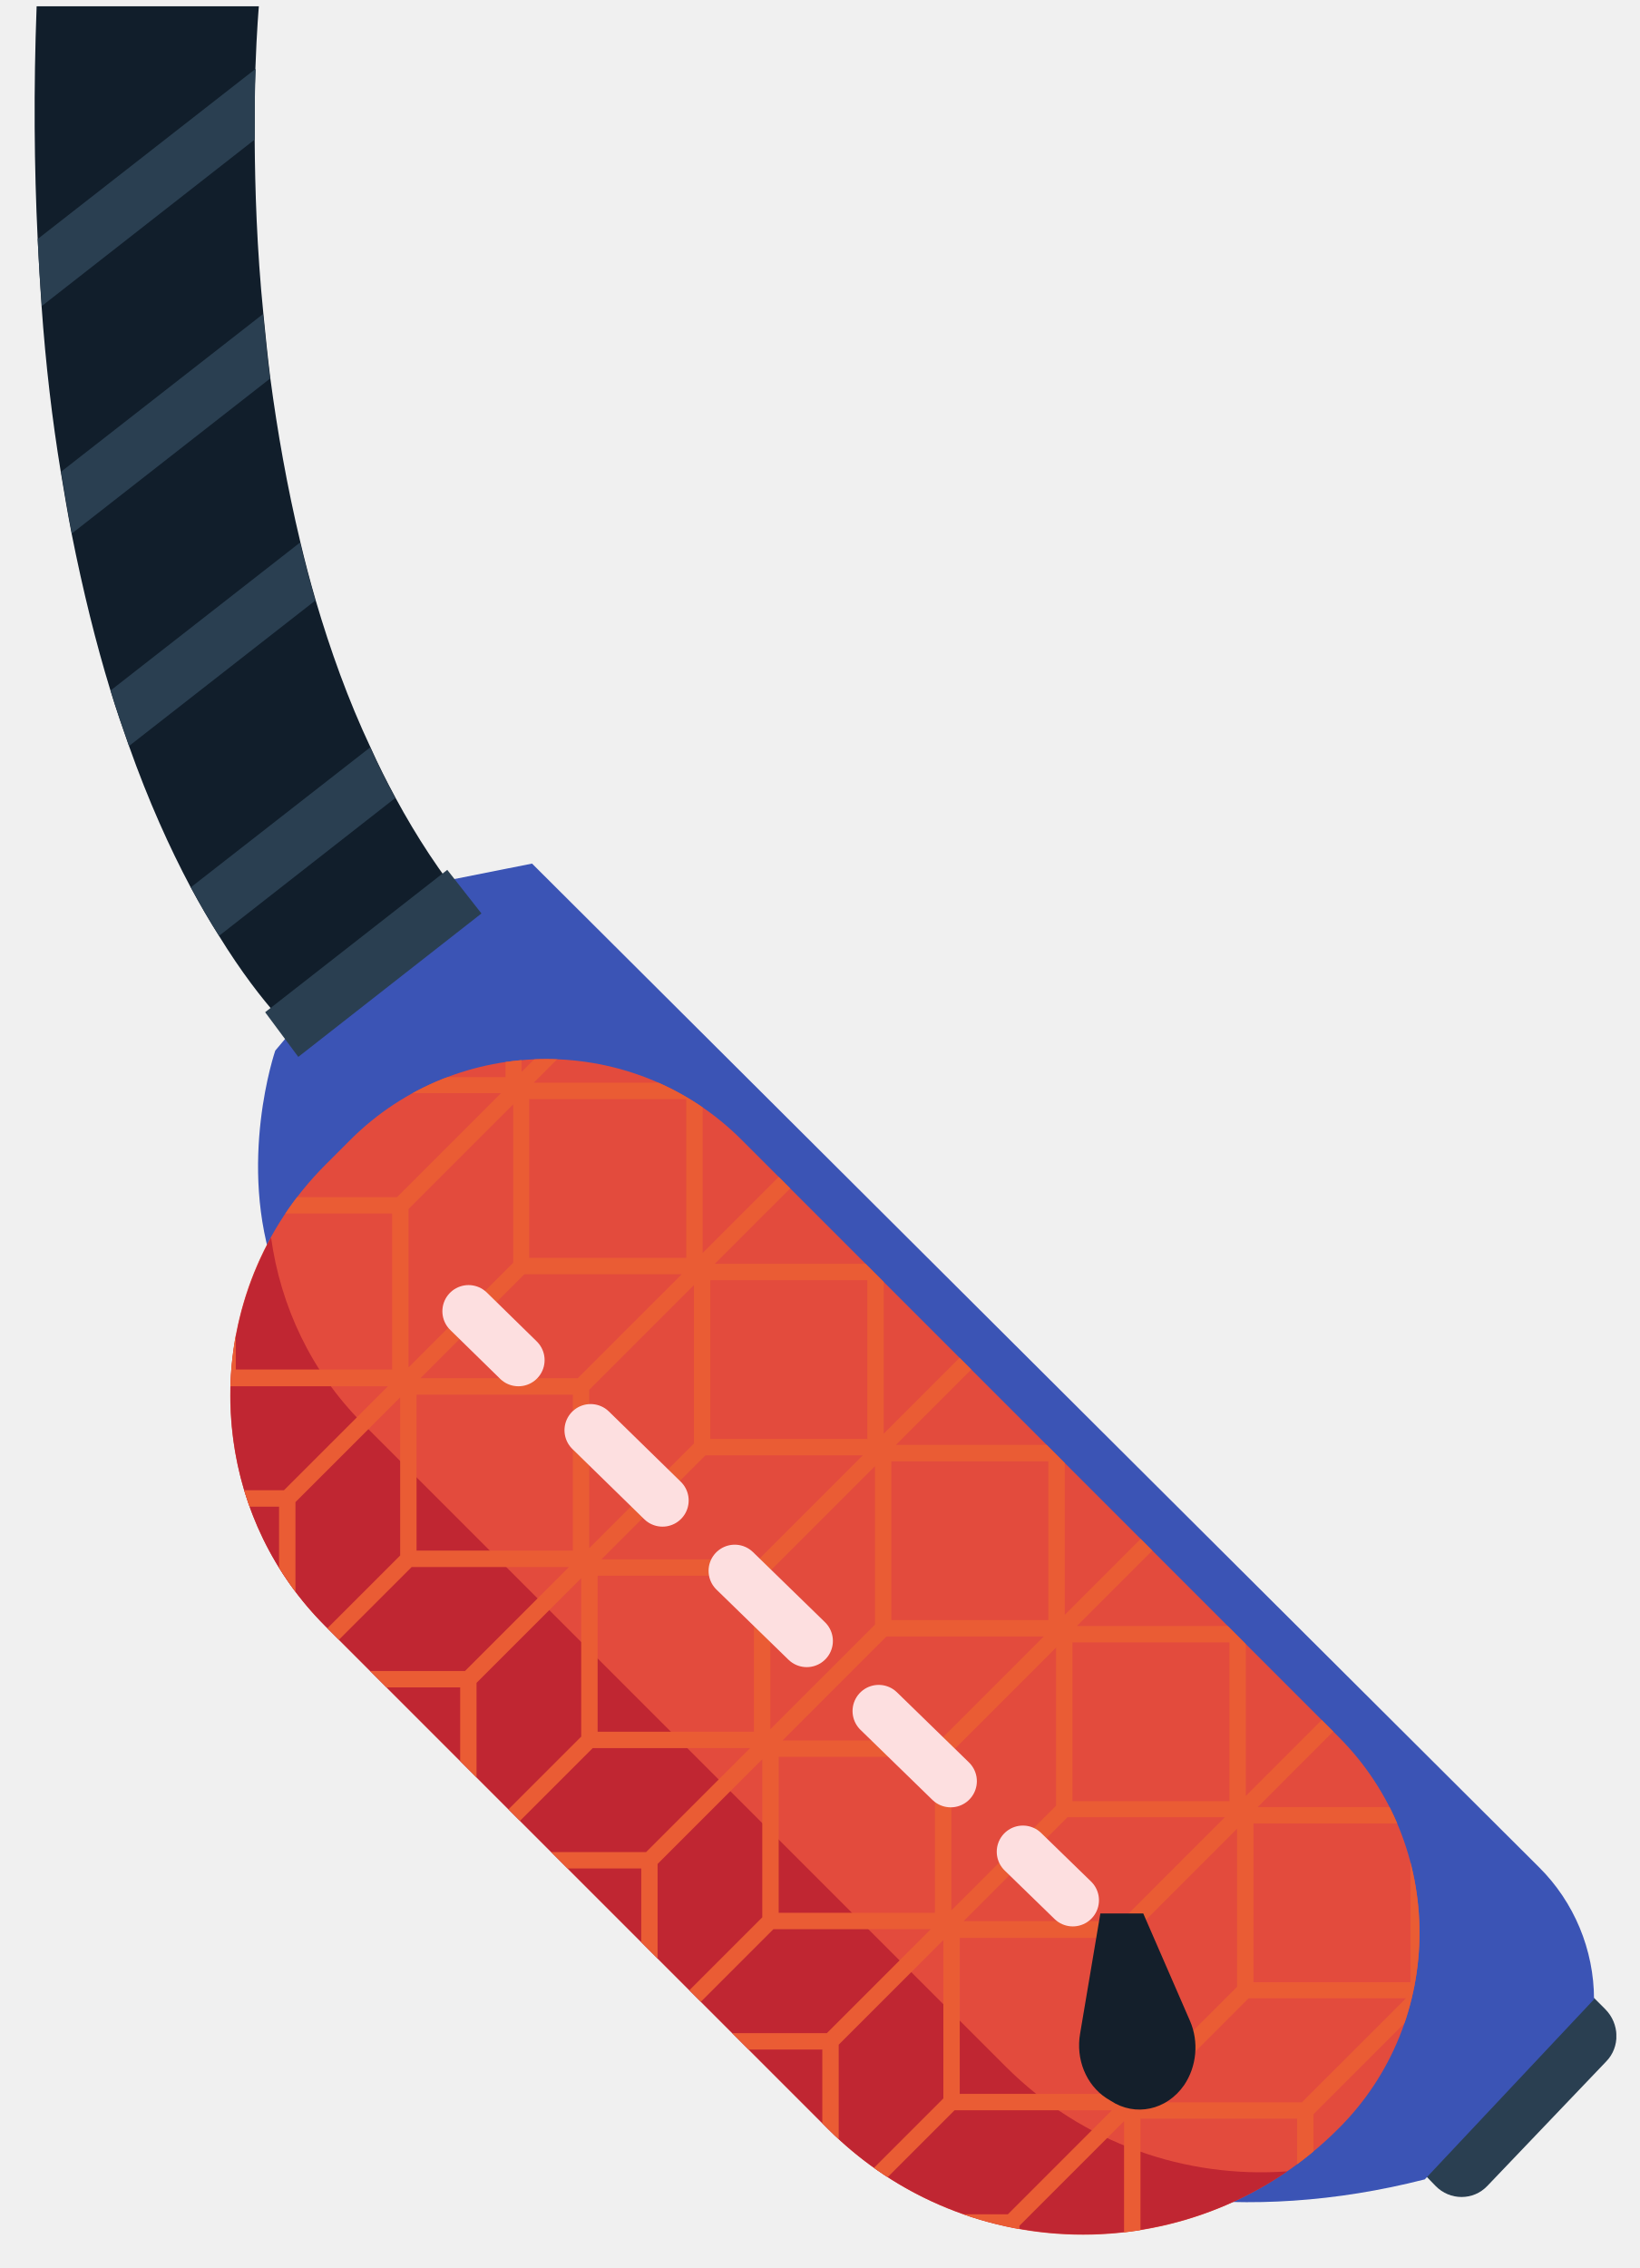
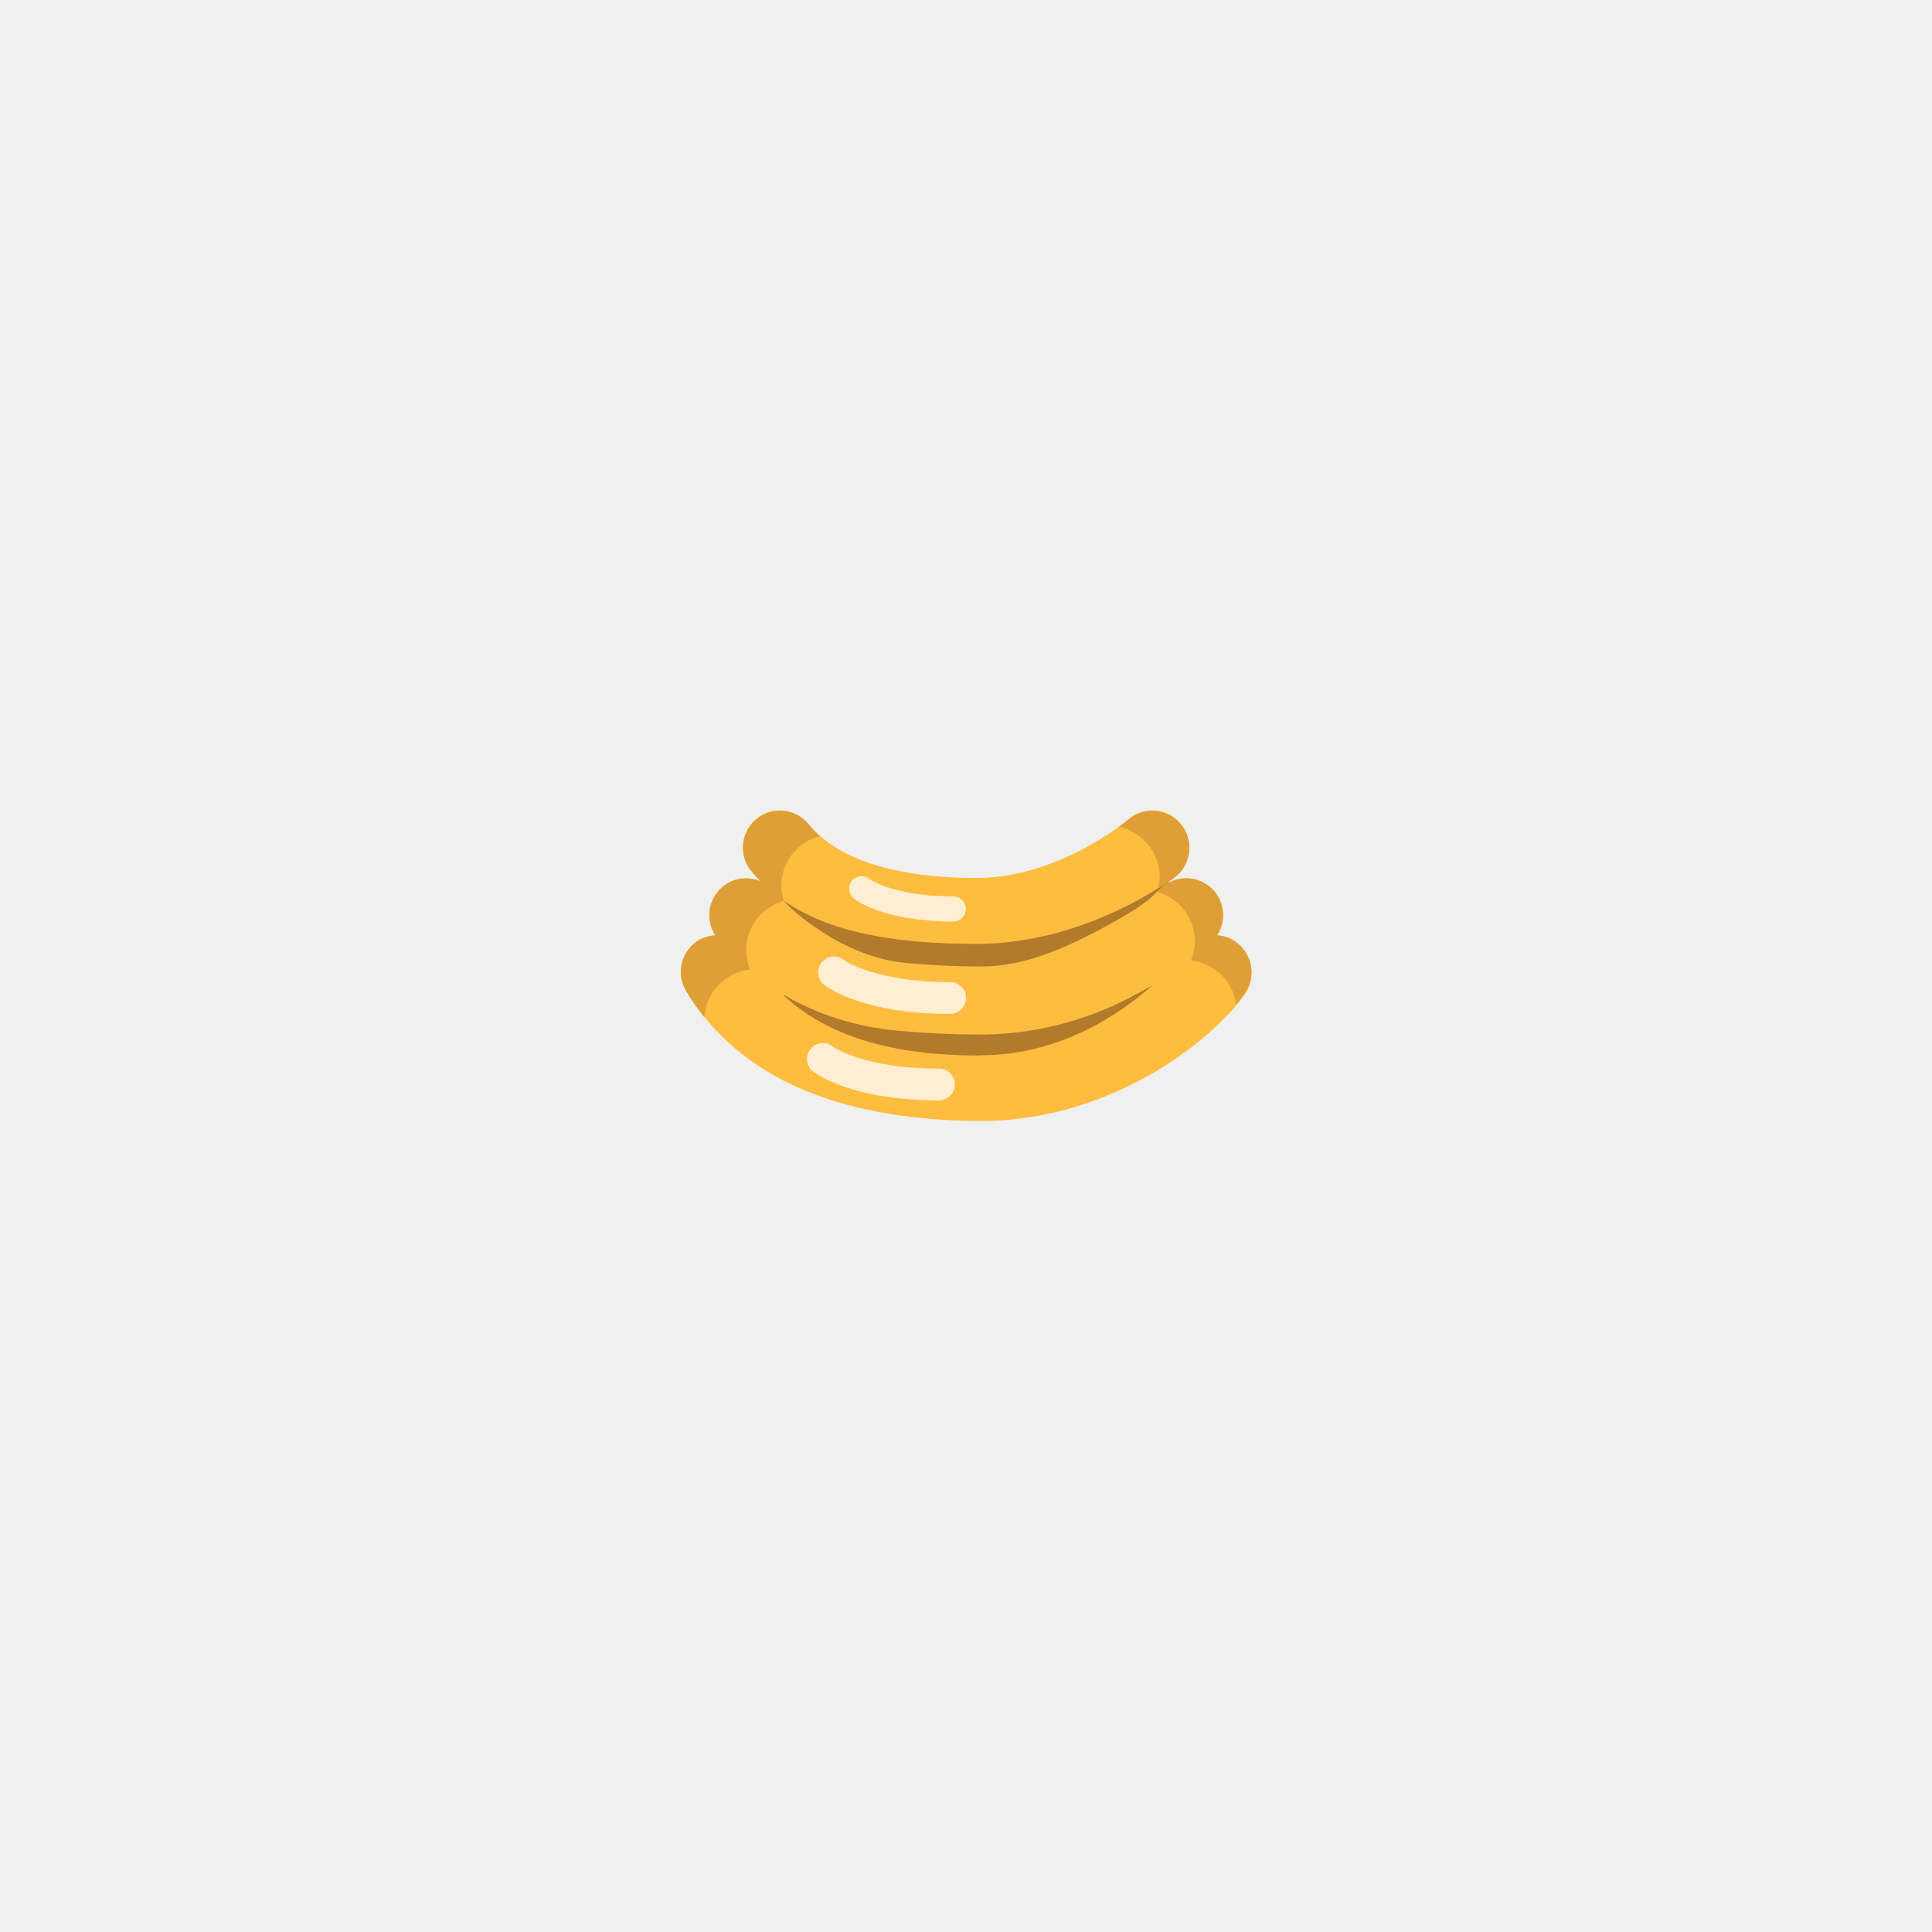
- <svg xmlns="http://www.w3.org/2000/svg" width="47" height="65" viewBox="0 0 47 65" fill="none">
-   <g clip-path="url(#clip0_222_1784)">
-     <path d="M46.04 59.08L42.63 62.65C42.23 63.07 41.56 63.07 41.15 62.65L40.84 62.33L45.69 57.26L46.01 57.58C46.43 58 46.44 58.67 46.04 59.08Z" fill="#2A3F51" />
-     <path d="M15.25 24.75L11.83 25.43L7.89 30.11C7.89 30.11 6.78 33.34 7.89 36.48C9 39.62 20.22 67.72 40.84 62.46L45.69 57.3C45.69 55.88 45.12 54.51 44.11 53.51L15.25 24.75Z" fill="#3B54B5" />
-     <path d="M23.73 61.01L9.33 46.61C5.69 42.97 5.69 37.02 9.33 33.38L10.04 32.67C13.13 29.58 18.18 29.58 21.26 32.67L38.37 49.78C41.46 52.87 41.46 57.92 38.37 61C34.32 65.06 27.77 65.06 23.73 61.01Z" fill="#E34B3D" />
-     <path d="M28.83 59.23L10.4 40.8C8.91 39.31 8.04 37.42 7.77 35.47C5.81 39.02 6.32 43.61 9.33 46.61L23.73 61.01C27.31 64.59 32.86 64.99 36.9 62.23C34 62.44 31.04 61.44 28.83 59.23Z" fill="#C02632" />
-     <path d="M13.43 26.01L8.63 29.8C8.63 29.8 7.58 28.94 6.27 26.81C6.01 26.4 5.74 25.94 5.46 25.42C4.87 24.31 4.26 22.97 3.69 21.36C3.51 20.85 3.33 20.33 3.16 19.77C2.75 18.43 2.38 16.94 2.05 15.28C1.94 14.71 1.84 14.12 1.74 13.51C1.5 12.05 1.31 10.46 1.19 8.75C1.15 8.14 1.11 7.5 1.08 6.85C0.98 4.8 0.96 2.57 1.05 0.18H7.42C7.42 0.18 7.36 0.84 7.32 1.97C7.3 2.54 7.3 3.22 7.3 4C7.31 5.41 7.36 7.12 7.55 9C7.61 9.6 7.67 10.22 7.75 10.85C7.95 12.36 8.23 13.95 8.61 15.54C8.74 16.09 8.89 16.66 9.05 17.21C9.47 18.64 9.98 20.06 10.62 21.42C10.84 21.91 11.08 22.39 11.34 22.87C11.94 23.98 12.63 25.04 13.43 26.01Z" fill="#111E2B" />
-     <path d="M7.33 1.97C7.3 2.54 7.3 3.22 7.3 4L1.2 8.77C1.15 8.14 1.11 7.5 1.08 6.85L7.33 1.97Z" fill="#2A3F51" />
-     <path d="M7.74 10.85L2.06 15.29C1.95 14.72 1.85 14.13 1.75 13.52L7.54 9C7.6 9.6 7.66 10.22 7.74 10.85Z" fill="#2A3F51" />
-     <path d="M9.039 17.21L3.699 21.38C3.519 20.87 3.339 20.35 3.169 19.79L8.599 15.55C8.729 16.09 8.879 16.65 9.039 17.21Z" fill="#2A3F51" />
-     <path d="M11.33 22.87L6.28 26.82C6.02 26.41 5.75 25.95 5.47 25.43L10.61 21.42C10.83 21.91 11.07 22.39 11.33 22.87Z" fill="#2A3F51" />
-     <path d="M13.8 26.18L8.55 30.29L7.6 29.01L12.82 24.93L13.8 26.18Z" fill="#2A3F51" />
-     <mask id="mask0_222_1784" style="mask-type:luminance" maskUnits="userSpaceOnUse" x="6" y="30" width="35" height="35">
-       <path d="M23.73 61.01L9.33 46.61C5.69 42.97 5.69 37.02 9.33 33.38L10.04 32.67C13.13 29.58 18.18 29.58 21.26 32.67L38.37 49.78C41.46 52.87 41.46 57.92 38.37 61C34.32 65.06 27.77 65.06 23.73 61.01Z" fill="white" />
-     </mask>
-     <g mask="url(#mask0_222_1784)">
-       <path d="M25.829 77.6L25.849 77.58H30.689V82.46H31.16V77.45L34.63 73.98L34.41 73.76V68.98L37.48 65.91L37.499 65.93L37.52 65.91H42.359V70.79H42.83V65.78L46.3 62.31L46.08 62.09V57.31L49.55 53.84L49.219 53.51L49.2 53.53H44.359V48.66L44.029 48.33L44.01 48.35H39.169V43.48L38.84 43.15L38.819 43.17H33.98V38.3L33.65 37.97L33.63 37.99H28.79V33.12L28.459 32.79L28.439 32.81H23.599V27.94L23.27 27.61L23.25 27.63H18.41V22.76L18.079 22.43L18.059 22.45H13.22V17.57H12.749V22.58L9.279 26.05L9.499 26.27V31.05L6.429 34.12L6.409 34.1L6.389 34.12H1.549V29.24H1.079V34.25L-2.391 37.72L-2.171 37.94V42.72L-5.241 45.79L-5.261 45.77L-5.281 45.79H-10.12V40.91H-10.591V45.92L-14.06 49.39L-13.841 49.61V54.39L-17.311 57.86L-16.98 58.19L-16.96 58.17H-12.12V63.04L-11.79 63.37L-11.771 63.35H-6.931V68.22L-6.601 68.55L-6.581 68.53H-1.741V73.4L-1.411 73.73L-1.391 73.71H3.449V78.58L3.779 78.91L3.799 78.89H8.639V83.76L8.969 84.09L8.989 84.07H13.829V88.94L14.159 89.27L14.18 89.25H19.02V94.13H19.489V89.12L22.959 85.65L22.739 85.43V80.65L25.809 77.58L25.829 77.6ZM17.77 85.33V80.78H22.27V85.33H17.77ZM12.579 80.15V75.6H17.079V80.15H12.579ZM7.389 74.96V70.41H11.889V74.96H7.389ZM2.209 69.77V65.22H6.709V69.77H2.209ZM-2.981 64.58V60.03H1.519V64.58H-2.981ZM-8.171 59.39V54.84H-3.671V59.39H-8.171ZM-13.361 54.21V49.66H-8.861V54.21H-13.361ZM14.489 26.32V30.87H9.989V26.32H14.489ZM19.669 31.5V36.05H15.169V31.5H19.669ZM24.86 36.69V41.24H20.36V36.69H24.86ZM30.049 41.88V46.43H25.549V41.88H30.049ZM35.239 47.07V51.62H30.739V47.07H35.239ZM40.429 52.26V56.81H35.929V52.26H40.429ZM45.609 57.45V62H41.109V57.45H45.609ZM-8.391 49.52L-5.391 46.52V51.06L-8.391 54.06V49.52ZM3.279 37.85L6.279 34.85V39.39L3.279 42.39V37.85ZM40.65 62.13L37.65 65.13V60.59L40.65 57.59V62.13ZM28.97 73.8L25.97 76.8V72.26L28.97 69.26V73.8ZM15.829 71.68V67.21H20.309V71.68H15.829ZM10.639 66.49V62.02H15.12V66.49H10.639ZM5.459 61.3V56.83H9.939V61.3H5.459ZM0.269 56.11V51.64H4.749V56.11H0.269ZM16.419 39.97V44.44H11.94V39.97H16.419ZM21.61 45.16V49.63H17.13V45.16H21.61ZM26.799 50.35V54.82H22.32V50.35H26.799ZM31.989 55.54V60.01H27.509V55.54H31.989ZM28.89 63.46H24.38L27.36 60.48H31.869L28.89 63.46ZM19.07 63.29V58.74H23.57V63.29H19.07ZM13.88 58.1V53.55H18.38V58.1H13.88ZM8.689 52.91V48.36H13.19V52.91H8.689ZM27.04 60.14L24.04 63.14V58.6L27.04 55.6V60.14ZM23.7 58.27H19.189L22.169 55.29H26.68L23.7 58.27ZM21.849 54.95L18.849 57.95V53.42L21.849 50.42V54.95ZM18.52 53.08H14.009L16.989 50.1H21.5L18.52 53.08ZM16.66 49.77L13.659 52.77V48.23L16.66 45.23V49.77ZM13.329 47.89H8.819L11.8 44.91H16.309L13.329 47.89ZM11.47 44.58L8.469 47.58V43.05L11.47 40.05V44.58ZM7.999 43.18V47.73H3.499V43.18H7.999ZM3.359 48.19H7.869L4.889 51.17H0.379L3.359 48.19ZM5.219 51.51L8.219 48.51V53.05L5.219 56.05V51.51ZM8.549 53.38H13.059L10.079 56.36H5.569L8.549 53.38ZM10.409 56.7L13.409 53.7V58.24L10.409 61.24V56.7ZM13.739 58.57H18.25L15.27 61.55H10.759L13.739 58.57ZM15.6 61.89L18.599 58.89V63.42L15.6 66.42V61.89ZM18.93 63.76H23.439L20.459 66.74H15.95L18.93 63.76ZM20.79 67.07L23.79 64.07V68.6L20.79 71.6V67.07ZM24.25 68.47V63.92H28.75V68.47H24.25ZM32.219 65.33L29.22 68.33V63.79L32.219 60.79V65.33ZM8.139 42.71H3.629L6.609 39.73H11.12L8.139 42.71ZM0.029 46.32L3.029 43.32V47.86L0.029 50.86V46.32ZM24.11 68.94H28.619L25.64 71.92H21.13L24.11 68.94ZM32.69 65.19V60.72H37.179V65.19H32.69ZM40.3 57.27L37.319 60.25H32.809L35.789 57.27H40.3ZM35.459 56.94L32.459 59.94V55.41L35.459 52.41V56.94ZM35.109 52.08L32.13 55.06H27.619L30.599 52.08H35.109ZM30.27 51.75L27.27 54.75V50.22L30.27 47.22V51.75ZM29.919 46.9L26.939 49.88H22.43L25.41 46.9H29.919ZM25.079 46.56L22.079 49.56V45.02L25.079 42.02V46.56ZM24.73 41.71L21.75 44.69H17.239L20.22 41.71H24.73ZM19.89 41.37L16.89 44.37V39.83L19.89 36.83V41.37ZM19.54 36.52L16.559 39.5H12.05L15.03 36.52H19.54ZM14.71 36.19L11.71 39.19V34.65L14.71 31.65V36.19ZM11.239 34.78V39.25H6.759V34.78H11.239ZM-0.441 46.46V50.93H-4.931V46.46H-0.441ZM-8.041 54.38L-5.061 51.4H-0.551L-3.531 54.38H-8.041ZM-3.201 54.71L-0.201 51.71V56.24L-3.201 59.24V54.71ZM-2.851 59.57L0.129 56.59H4.639L1.659 59.57H-2.851ZM1.989 59.9L4.989 56.9V61.44L1.989 64.44V59.9ZM2.329 64.75L5.309 61.77H9.819L6.839 64.75H2.329ZM7.169 65.09L10.169 62.09V66.62L7.169 69.62V65.09ZM7.519 69.94L10.499 66.96H15.009L12.03 69.94H7.519ZM12.36 70.28L15.36 67.28V71.82L12.36 74.82V70.28ZM12.71 75.13L15.69 72.15H20.2L17.22 75.13H12.71ZM17.549 75.46L20.549 72.46V77L17.549 80V75.46ZM21.02 76.86V72.39H25.5V76.86H21.02ZM29.439 73.66V69.12H33.94V73.66H29.439ZM29.57 68.65L32.55 65.67H37.059L34.08 68.65H29.57ZM14.36 31.33L11.38 34.31H6.869L9.849 31.33H14.36ZM2.809 37.99V42.53H-1.691V37.99H2.809ZM2.679 43.01L-0.301 45.99H-4.811L-1.831 43.01H2.679ZM17.899 80.32L20.88 77.34H25.39L22.41 80.32H17.899ZM29.299 74.13H33.809L30.829 77.11H26.32L29.299 74.13ZM40.98 62.46H45.489L42.51 65.44H37.999L40.98 62.46ZM45.749 56.98H41.239L44.219 54H48.73L45.749 56.98ZM43.9 53.66L40.9 56.66V52.12L43.9 49.12V53.66ZM40.559 51.79H36.05L39.029 48.81H43.539L40.559 51.79ZM38.709 48.47L35.709 51.47V46.93L38.709 43.93V48.47ZM35.38 46.6H30.869L33.849 43.62H38.359L35.38 46.6ZM33.52 43.28L30.52 46.28V41.75L33.52 38.75V43.28ZM30.189 41.41H25.68L28.66 38.43H33.169L30.189 41.41ZM28.329 38.09L25.329 41.09V36.55L28.329 33.55V38.09ZM25 36.22H20.489L23.47 33.24H27.98L25 36.22ZM23.14 32.91L20.14 35.91V31.38L23.14 28.38V32.91ZM19.809 31.03H15.3L18.279 28.05H22.79L19.809 31.03ZM17.95 27.72L14.95 30.72V26.18L17.95 23.18V27.72ZM14.62 25.85H10.11L13.089 22.87H17.599L14.62 25.85ZM2.949 37.52H-1.561L1.419 34.54H5.929L2.949 37.52ZM-8.721 49.19H-13.23L-10.251 46.21H-5.741L-8.721 49.19ZM-13.501 54.68H-8.991L-11.97 57.66H-16.48L-13.501 54.68ZM-11.64 57.99L-8.641 54.99V59.53L-11.64 62.53V57.99ZM-8.311 59.86H-3.801L-6.781 62.84H-11.29L-8.311 59.86ZM-6.451 63.18L-3.451 60.18V64.72L-6.451 67.72V63.18ZM-3.121 65.05H1.389L-1.591 68.03H-6.101L-3.121 65.05ZM-1.261 68.37L1.739 65.37V69.91L-1.261 72.91V68.37ZM2.069 70.24H6.579L3.599 73.22H-0.911L2.069 70.24ZM3.929 73.56L6.929 70.56V75.09L3.929 78.09V73.56ZM7.249 75.43H11.759L8.779 78.41H4.269L7.249 75.43ZM9.109 78.75L12.11 75.75V80.28L9.109 83.28V78.75ZM12.44 80.62H16.95L13.97 83.6H9.459L12.44 80.62ZM14.3 83.93L17.299 80.93V85.47L14.3 88.47V83.93ZM17.63 85.8H22.14L19.16 88.78H14.649L17.63 85.8Z" fill="#EA5C34" />
-     </g>
-     <path d="M13.43 37.58L14.86 38.98" stroke="#FDDFE0" stroke-width="1.5" stroke-miterlimit="10" stroke-linecap="round" />
-     <path d="M16.93 40.99L20.02 44.01" stroke="#FDDFE0" stroke-width="1.5" stroke-miterlimit="10" stroke-linecap="round" stroke-dasharray="2.88 2.88" />
-     <path d="M21.06 45.02L28.29 52.06" stroke="#FDDFE0" stroke-width="1.5" stroke-miterlimit="10" stroke-linecap="round" stroke-dasharray="2.88 2.88" />
-     <path d="M29.32 53.07L30.75 54.46" stroke="#FDDFE0" stroke-width="1.5" stroke-miterlimit="10" stroke-linecap="round" />
-     <path d="M31.54 54.84H32.77L34.11 57.92C34.37 58.52 34.3 59.23 33.94 59.76C33.44 60.48 32.54 60.67 31.84 60.21L31.71 60.13C31.13 59.75 30.83 59.01 30.96 58.28L31.54 54.84Z" fill="#141F2B" />
+ <svg xmlns="http://www.w3.org/2000/svg" width="90" height="90" viewBox="0 0 90 90" fill="none">
+   <g clip-path="url(#clip0_339_1378)">
+     <path d="M54.45 49.52H36.5V40.92L44.85 42.02L54.45 40.92V49.52Z" fill="#B27B2B" />
+     <path d="M57.5 43.83C57.25 43.67 56.97 43.59 56.7 43.57C57.12 42.92 57.06 42.04 56.51 41.45C55.86 40.76 54.76 40.73 54.07 41.38L53.64 41.79C53.45 41.97 52.81 42.49 51.01 43.42C49.4 44.26 47.63 45 45.85 45.02C44.79 45.03 43.57 44.98 42.23 44.86C40.4 44.7 38.72 43.8 37.43 42.8C37.09 42.54 36.77 42.24 36.47 41.93C38.58 43.41 41.59 43.97 45.48 43.97C50.67 43.97 54.66 40.91 54.82 40.77C55.53 40.14 55.61 39.06 54.98 38.34C54.36 37.62 53.27 37.55 52.55 38.17C52.52 38.2 49.35 40.9 45.48 40.9C42.88 40.9 39.42 40.47 37.71 38.44L37.62 38.33C36.99 37.62 35.9 37.55 35.19 38.18C34.48 38.81 34.41 39.9 35.04 40.61L35.09 40.67C35.2 40.8 35.32 40.93 35.44 41.05C34.86 40.8 34.16 40.88 33.65 41.32C32.99 41.89 32.87 42.85 33.33 43.56C33.07 43.58 32.81 43.65 32.56 43.79C31.74 44.28 31.48 45.34 31.97 46.16C34.35 50.13 38.93 52.17 45.58 52.22C45.62 52.22 45.66 52.22 45.7 52.22C52.08 52.22 56.85 48.1 58.06 46.2C58.54 45.41 58.3 44.35 57.5 43.83ZM45.58 49.17C41.12 49.17 38.26 48.06 36.39 46.27C38 47.24 39.88 47.85 41.9 48.02C43.2 48.14 44.41 48.19 45.49 48.19C45.62 48.19 45.75 48.19 45.88 48.19C48.19 48.16 50.51 47.57 52.6 46.49C52.99 46.29 53.35 46.09 53.68 45.9C52.08 47.33 49.28 49.16 45.67 49.16C45.64 49.17 45.61 49.17 45.58 49.17Z" fill="#FEBD3F" />
+     <path d="M54.98 38.36C54.36 37.65 53.27 37.57 52.55 38.19C52.55 38.19 52.4 38.32 52.14 38.51C53.21 38.75 54.02 39.71 54.02 40.86C54.02 41.05 53.99 41.22 53.95 41.4C54.48 41.07 54.79 40.83 54.83 40.79C55.53 40.16 55.6 39.08 54.98 38.36ZM57.5 43.83C57.25 43.67 56.97 43.59 56.7 43.57C57.12 42.92 57.06 42.04 56.51 41.45C55.85 40.76 54.77 40.73 54.07 41.39L53.9 41.55C54.91 41.83 55.66 42.75 55.66 43.85C55.66 44.17 55.6 44.47 55.48 44.74C56.57 44.87 57.45 45.72 57.59 46.8C57.77 46.58 57.92 46.39 58.03 46.21C58.54 45.41 58.3 44.35 57.5 43.83ZM38.19 38.95C38.02 38.8 37.85 38.63 37.71 38.46L37.62 38.35C36.99 37.64 35.9 37.57 35.19 38.2C34.48 38.83 34.41 39.92 35.04 40.63L35.08 40.68C35.19 40.81 35.31 40.94 35.43 41.06C34.84 40.81 34.15 40.89 33.64 41.33C32.97 41.9 32.86 42.86 33.32 43.57C33.05 43.59 32.79 43.66 32.55 43.8C31.73 44.29 31.47 45.35 31.96 46.17C32.22 46.6 32.5 47 32.81 47.39C32.88 46.22 33.79 45.29 34.94 45.16C34.83 44.88 34.76 44.58 34.76 44.27C34.76 43.17 35.5 42.26 36.5 41.97C36.49 41.96 36.49 41.96 36.48 41.95C36.49 41.96 36.5 41.96 36.51 41.97C36.45 41.75 36.4 41.52 36.4 41.28C36.39 40.16 37.15 39.22 38.19 38.95Z" fill="#DEA036" />
+     <path d="M44.42 42.93C41.23 42.93 39.92 41.97 39.78 41.86C39.53 41.66 39.48 41.29 39.68 41.04C39.88 40.79 40.24 40.75 40.49 40.94C40.52 40.96 41.64 41.76 44.41 41.76C44.73 41.76 44.99 42.02 44.99 42.34C44.99 42.66 44.74 42.93 44.42 42.93Z" fill="#FFEED2" />
+     <path d="M44.26 47.23C40.22 47.23 38.57 46.01 38.39 45.88C38.07 45.63 38.02 45.16 38.27 44.84C38.52 44.52 38.98 44.47 39.3 44.71C39.34 44.74 40.76 45.75 44.26 45.75C44.67 45.75 45 46.08 45 46.49C45 46.9 44.67 47.23 44.26 47.23Z" fill="#FFEED2" />
+     <path d="M43.74 51.26C39.7 51.26 38.05 50.04 37.87 49.91C37.55 49.66 37.5 49.19 37.75 48.87C38 48.55 38.46 48.5 38.78 48.74C38.82 48.77 40.24 49.78 43.74 49.78C44.15 49.78 44.48 50.11 44.48 50.52C44.48 50.93 44.15 51.26 43.74 51.26Z" fill="#FFEED2" />
  </g>
  <defs>
-     <clipPath id="clip0_222_1784">
-       <rect width="45.45" height="63.86" fill="white" transform="translate(0.879883 0.179932)" />
+     <clipPath id="clip0_339_1378">
+       <rect width="90" height="90" fill="white" />
    </clipPath>
  </defs>
</svg>
